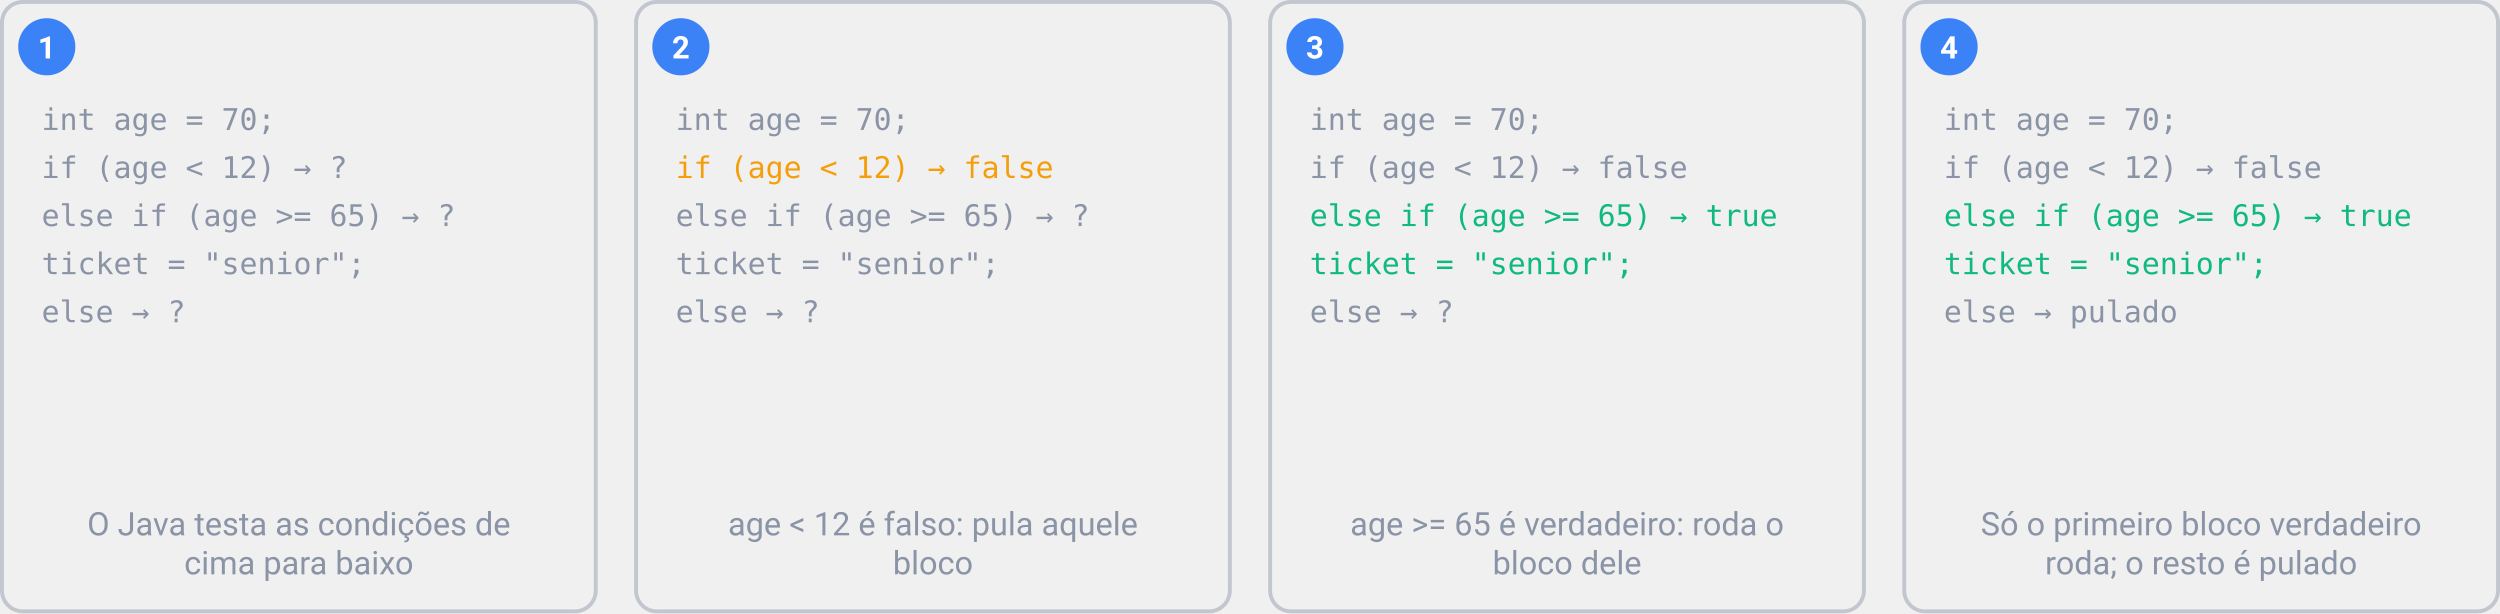
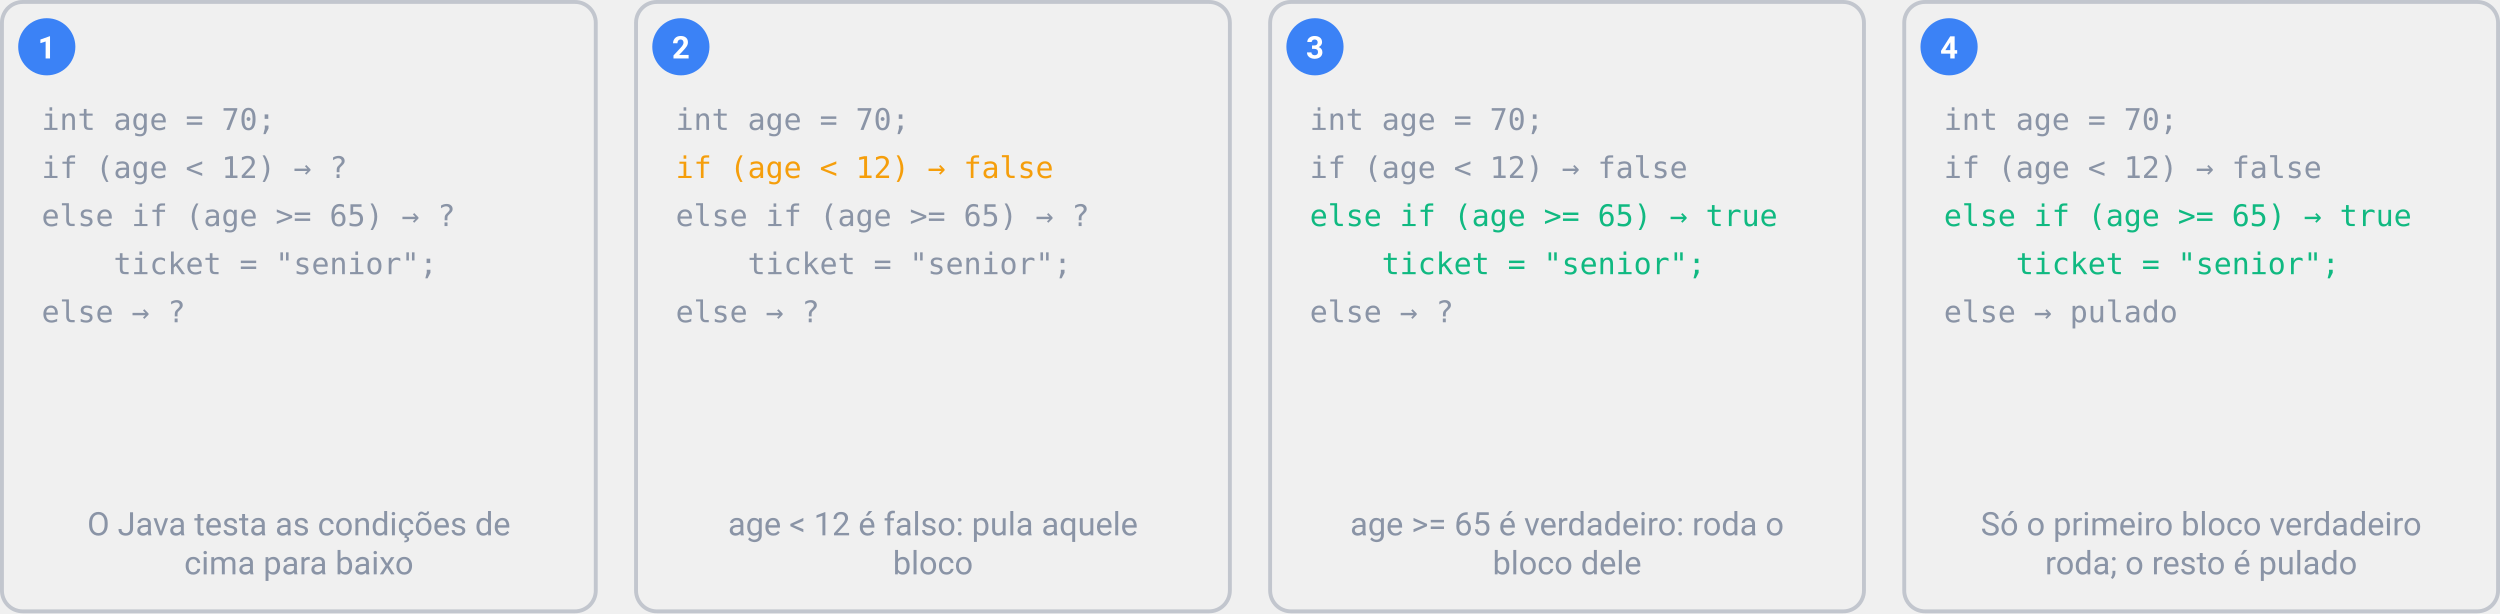
<svg xmlns="http://www.w3.org/2000/svg" viewBox="0 0 962 236" role="img" aria-label="Com age 70, o Java testa age &lt; 12 (falso), depois age &gt;= 65 (verdadeiro), roda esse bloco e pula o else">
  <g transform="translate(0 0)">
    <rect x="0.75" y="0.75" width="228.5" height="234.5" rx="8" fill="none" stroke="#8a94a6" stroke-opacity="0.45" stroke-width="1.5" />
    <circle cx="18" cy="18" r="11" fill="#3b82f6" />
    <text x="18" y="22.5" fill="#ffffff" font-size="12" font-weight="700" text-anchor="middle" font-family="-apple-system, 'Segoe UI', Roboto, sans-serif">1</text>
    <text x="16" y="50.0" fill="#8a94a6" font-size="11.5" text-anchor="start" font-family="ui-monospace, Menlo, Consolas, monospace">int age = 70;</text>
    <text x="16" y="68.5" fill="#8a94a6" font-size="11.5" text-anchor="start" font-family="ui-monospace, Menlo, Consolas, monospace">if (age &lt; 12)       → ?</text>
    <text x="16" y="87.0" fill="#8a94a6" font-size="11.5" text-anchor="start" font-family="ui-monospace, Menlo, Consolas, monospace">else if (age &gt;= 65) → ?</text>
-     <text x="16" y="105.5" fill="#8a94a6" font-size="11.5" text-anchor="start" font-family="ui-monospace, Menlo, Consolas, monospace">    ticket = "senior";</text>
+     <text x="16" y="105.5" fill="#8a94a6" font-size="11.5" text-anchor="start" font-family="ui-monospace, Menlo, Consolas, monospace" xml:space="preserve">    ticket = "senior";</text>
    <text x="16" y="124.0" fill="#8a94a6" font-size="11.5" text-anchor="start" font-family="ui-monospace, Menlo, Consolas, monospace">else                → ?</text>
    <text x="115.0" y="206" fill="#8a94a6" font-size="12.5" text-anchor="middle" font-family="-apple-system, 'Segoe UI', Roboto, sans-serif">O Java testa as condições de</text>
    <text x="115.0" y="221" fill="#8a94a6" font-size="12.5" text-anchor="middle" font-family="-apple-system, 'Segoe UI', Roboto, sans-serif">cima para baixo</text>
  </g>
  <g transform="translate(244 0)">
    <rect x="0.75" y="0.75" width="228.5" height="234.5" rx="8" fill="none" stroke="#8a94a6" stroke-opacity="0.45" stroke-width="1.5" />
    <circle cx="18" cy="18" r="11" fill="#3b82f6" />
    <text x="18" y="22.5" fill="#ffffff" font-size="12" font-weight="700" text-anchor="middle" font-family="-apple-system, 'Segoe UI', Roboto, sans-serif">2</text>
    <text x="16" y="50.0" fill="#8a94a6" font-size="11.5" text-anchor="start" font-family="ui-monospace, Menlo, Consolas, monospace">int age = 70;</text>
    <text x="16" y="68.5" fill="#f59e0b" font-size="11.5" text-anchor="start" font-family="ui-monospace, Menlo, Consolas, monospace">if (age &lt; 12)       → false</text>
    <text x="16" y="87.0" fill="#8a94a6" font-size="11.5" text-anchor="start" font-family="ui-monospace, Menlo, Consolas, monospace">else if (age &gt;= 65) → ?</text>
-     <text x="16" y="105.5" fill="#8a94a6" font-size="11.5" text-anchor="start" font-family="ui-monospace, Menlo, Consolas, monospace">    ticket = "senior";</text>
+     <text x="16" y="105.5" fill="#8a94a6" font-size="11.5" text-anchor="start" font-family="ui-monospace, Menlo, Consolas, monospace" xml:space="preserve">    ticket = "senior";</text>
    <text x="16" y="124.0" fill="#8a94a6" font-size="11.5" text-anchor="start" font-family="ui-monospace, Menlo, Consolas, monospace">else                → ?</text>
    <text x="115.0" y="206" fill="#8a94a6" font-size="12.5" text-anchor="middle" font-family="-apple-system, 'Segoe UI', Roboto, sans-serif">age &lt; 12 é falso: pula aquele</text>
    <text x="115.0" y="221" fill="#8a94a6" font-size="12.5" text-anchor="middle" font-family="-apple-system, 'Segoe UI', Roboto, sans-serif">bloco</text>
  </g>
  <g transform="translate(488 0)">
    <rect x="0.75" y="0.75" width="228.5" height="234.5" rx="8" fill="none" stroke="#8a94a6" stroke-opacity="0.45" stroke-width="1.5" />
    <circle cx="18" cy="18" r="11" fill="#3b82f6" />
    <text x="18" y="22.5" fill="#ffffff" font-size="12" font-weight="700" text-anchor="middle" font-family="-apple-system, 'Segoe UI', Roboto, sans-serif">3</text>
    <text x="16" y="50.0" fill="#8a94a6" font-size="11.5" text-anchor="start" font-family="ui-monospace, Menlo, Consolas, monospace">int age = 70;</text>
    <text x="16" y="68.5" fill="#8a94a6" font-size="11.5" text-anchor="start" font-family="ui-monospace, Menlo, Consolas, monospace">if (age &lt; 12)       → false</text>
    <text x="16" y="87.0" fill="#10b981" font-size="11.5" text-anchor="start" font-family="ui-monospace, Menlo, Consolas, monospace">else if (age &gt;= 65) → true</text>
-     <text x="16" y="105.5" fill="#10b981" font-size="11.5" text-anchor="start" font-family="ui-monospace, Menlo, Consolas, monospace">    ticket = "senior";</text>
+     <text x="16" y="105.5" fill="#10b981" font-size="11.5" text-anchor="start" font-family="ui-monospace, Menlo, Consolas, monospace" xml:space="preserve">    ticket = "senior";</text>
    <text x="16" y="124.0" fill="#8a94a6" font-size="11.5" text-anchor="start" font-family="ui-monospace, Menlo, Consolas, monospace">else                → ?</text>
    <text x="115.0" y="206" fill="#8a94a6" font-size="12.5" text-anchor="middle" font-family="-apple-system, 'Segoe UI', Roboto, sans-serif">age &gt;= 65 é verdadeiro: roda o</text>
    <text x="115.0" y="221" fill="#8a94a6" font-size="12.5" text-anchor="middle" font-family="-apple-system, 'Segoe UI', Roboto, sans-serif">bloco dele</text>
  </g>
  <g transform="translate(732 0)">
    <rect x="0.75" y="0.75" width="228.5" height="234.5" rx="8" fill="none" stroke="#8a94a6" stroke-opacity="0.45" stroke-width="1.5" />
    <circle cx="18" cy="18" r="11" fill="#3b82f6" />
    <text x="18" y="22.5" fill="#ffffff" font-size="12" font-weight="700" text-anchor="middle" font-family="-apple-system, 'Segoe UI', Roboto, sans-serif">4</text>
    <text x="16" y="50.0" fill="#8a94a6" font-size="11.5" text-anchor="start" font-family="ui-monospace, Menlo, Consolas, monospace">int age = 70;</text>
    <text x="16" y="68.5" fill="#8a94a6" font-size="11.5" text-anchor="start" font-family="ui-monospace, Menlo, Consolas, monospace">if (age &lt; 12)       → false</text>
    <text x="16" y="87.0" fill="#10b981" font-size="11.5" text-anchor="start" font-family="ui-monospace, Menlo, Consolas, monospace">else if (age &gt;= 65) → true</text>
-     <text x="16" y="105.5" fill="#10b981" font-size="11.5" text-anchor="start" font-family="ui-monospace, Menlo, Consolas, monospace">    ticket = "senior";</text>
+     <text x="16" y="105.5" fill="#10b981" font-size="11.5" text-anchor="start" font-family="ui-monospace, Menlo, Consolas, monospace" xml:space="preserve">    ticket = "senior";</text>
    <text x="16" y="124.0" fill="#8a94a6" font-size="11.5" text-anchor="start" font-family="ui-monospace, Menlo, Consolas, monospace">else                → pulado</text>
    <text x="115.0" y="206" fill="#8a94a6" font-size="12.5" text-anchor="middle" font-family="-apple-system, 'Segoe UI', Roboto, sans-serif">Só o primeiro bloco verdadeiro</text>
    <text x="115.0" y="221" fill="#8a94a6" font-size="12.5" text-anchor="middle" font-family="-apple-system, 'Segoe UI', Roboto, sans-serif">roda; o resto é pulado</text>
  </g>
</svg>
